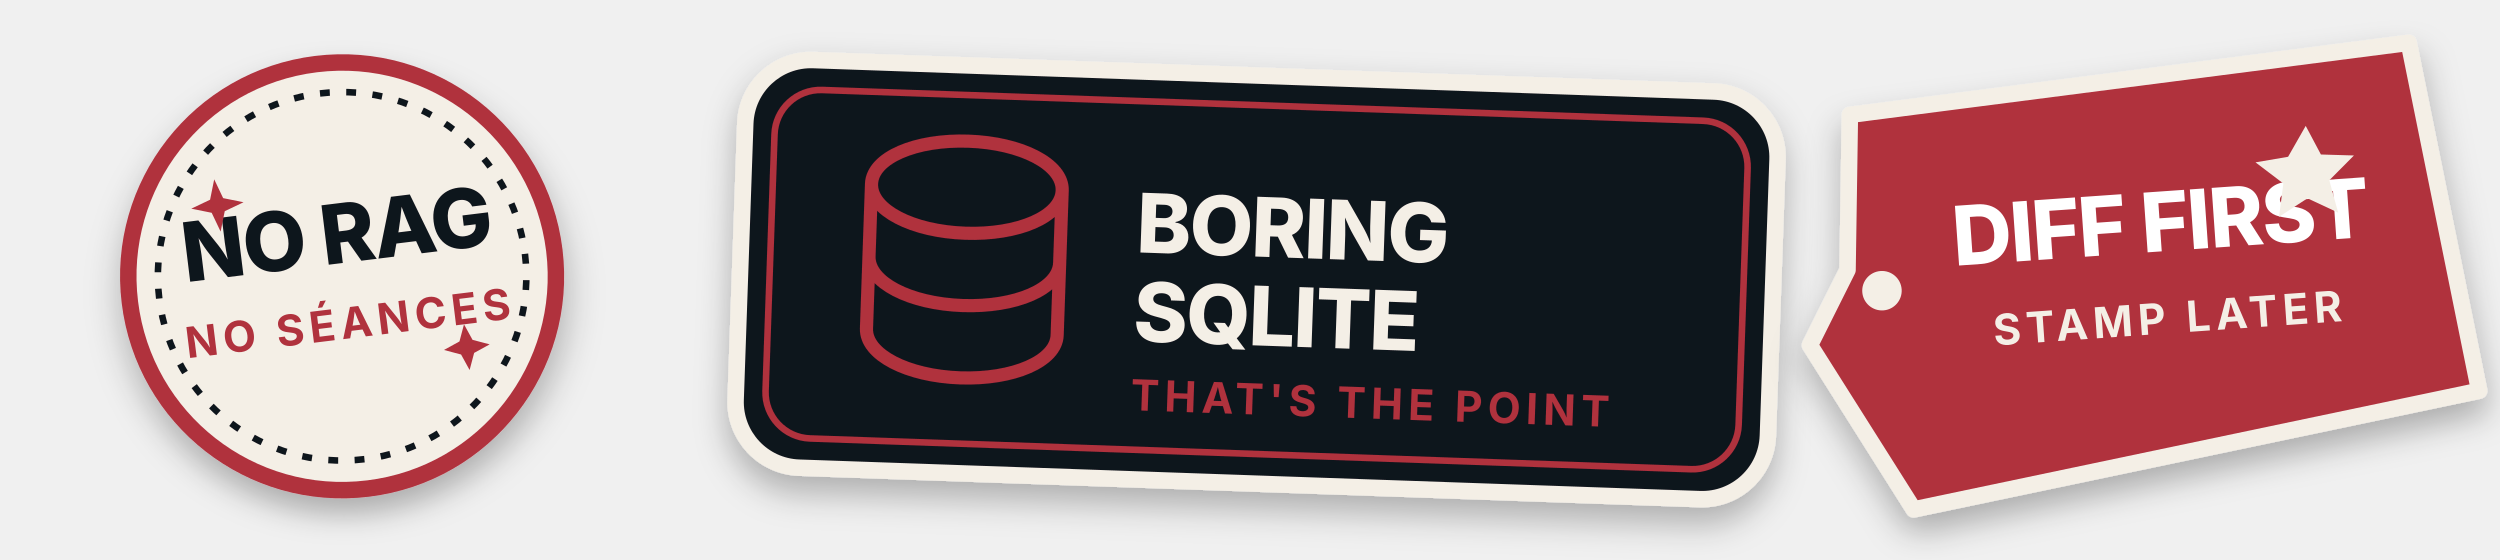
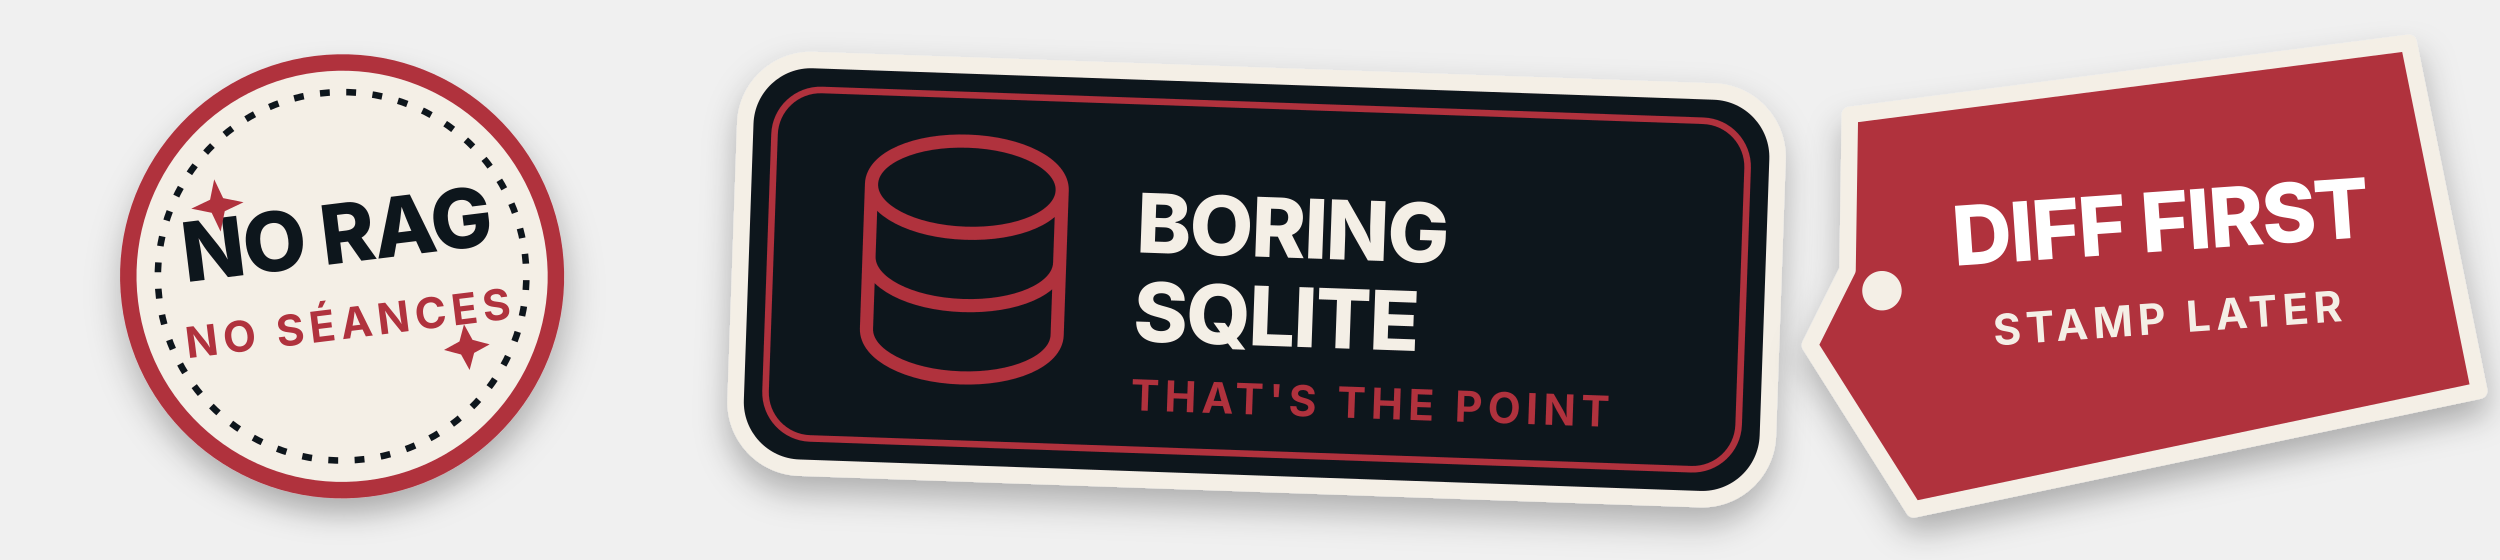
<svg xmlns="http://www.w3.org/2000/svg" viewBox="0 0 760 170" role="img" aria-labelledby="title desc">
  <defs>
    <filter id="shadow" x="-20%" y="-20%" width="140%" height="150%">
      <feDropShadow dx="0" dy="5" stdDeviation="5" flood-color="#000" flood-opacity=".28" />
    </filter>
    <style>
      .heavy { font: 800 25px Inter, ui-sans-serif, system-ui, sans-serif; letter-spacing: -.5px; }
      .small { font: 700 13px Inter, ui-sans-serif, system-ui, sans-serif; letter-spacing: 1.6px; }
    </style>
  </defs>
  <g filter="url(#shadow)" transform="rotate(-7 104 84)">
    <circle cx="104" cy="84" r="65" fill="#f4efe6" stroke="#b0303e" stroke-width="5" />
    <circle cx="104" cy="84" r="56" fill="none" stroke="#11151d" stroke-width="2" stroke-dasharray="3 5" />
    <text x="104" y="80" class="heavy" fill="#11151d" text-anchor="middle">NO RAG</text>
    <text x="104" y="103" class="small" fill="#b0303e" text-anchor="middle">NO SÉANCES</text>
    <path d="M61 58l6 2 2 6 2-6 6-2-6-2-2-6-2 6zm71 52l5 2 2 5 2-5 5-2-5-2-2-5-2 5z" fill="#b0303e" />
  </g>
  <g filter="url(#shadow)" transform="rotate(2 382 85)">
    <rect x="225" y="23" width="314" height="124" rx="20" fill="#11151d" stroke="#f4efe6" stroke-width="5" />
    <rect x="234" y="32" width="296" height="106" rx="14" fill="none" stroke="#b0303e" stroke-width="2" />
    <path d="M264 60c0-8 13-14 29-14s29 6 29 14v44c0 8-13 14-29 14s-29-6-29-14zm0 0c0 8 13 14 29 14s29-6 29-14m-58 22c0 8 13 14 29 14s29-6 29-14" fill="none" stroke="#b0303e" stroke-width="4" />
    <text x="345" y="78" class="heavy" fill="#f4efe6">BORING</text>
    <text x="345" y="105" class="heavy" fill="#f4efe6">SQLITE</text>
    <text x="345" y="126" class="small" fill="#b0303e">THAT'S THE POINT</text>
  </g>
  <g filter="url(#shadow)" transform="rotate(-4 649 84)">
    <path d="M566 29l171-10 14 107-174 24-28-52 13-22z" fill="#b0303e" stroke="#f4efe6" stroke-width="5" stroke-linejoin="round" />
    <circle cx="572" cy="83" r="6" fill="#f4efe6" />
    <text x="658" y="77" class="heavy" fill="#fff" text-anchor="middle">DIFF FIRST</text>
    <text x="658" y="102" class="small" fill="#f4efe6" text-anchor="middle">STAMP LATER</text>
-     <path d="M704 42l4 9 10 1-8 7 2 10-9-5-9 5 2-10-8-7 10-1z" fill="#f4efe6" />
  </g>
</svg>
